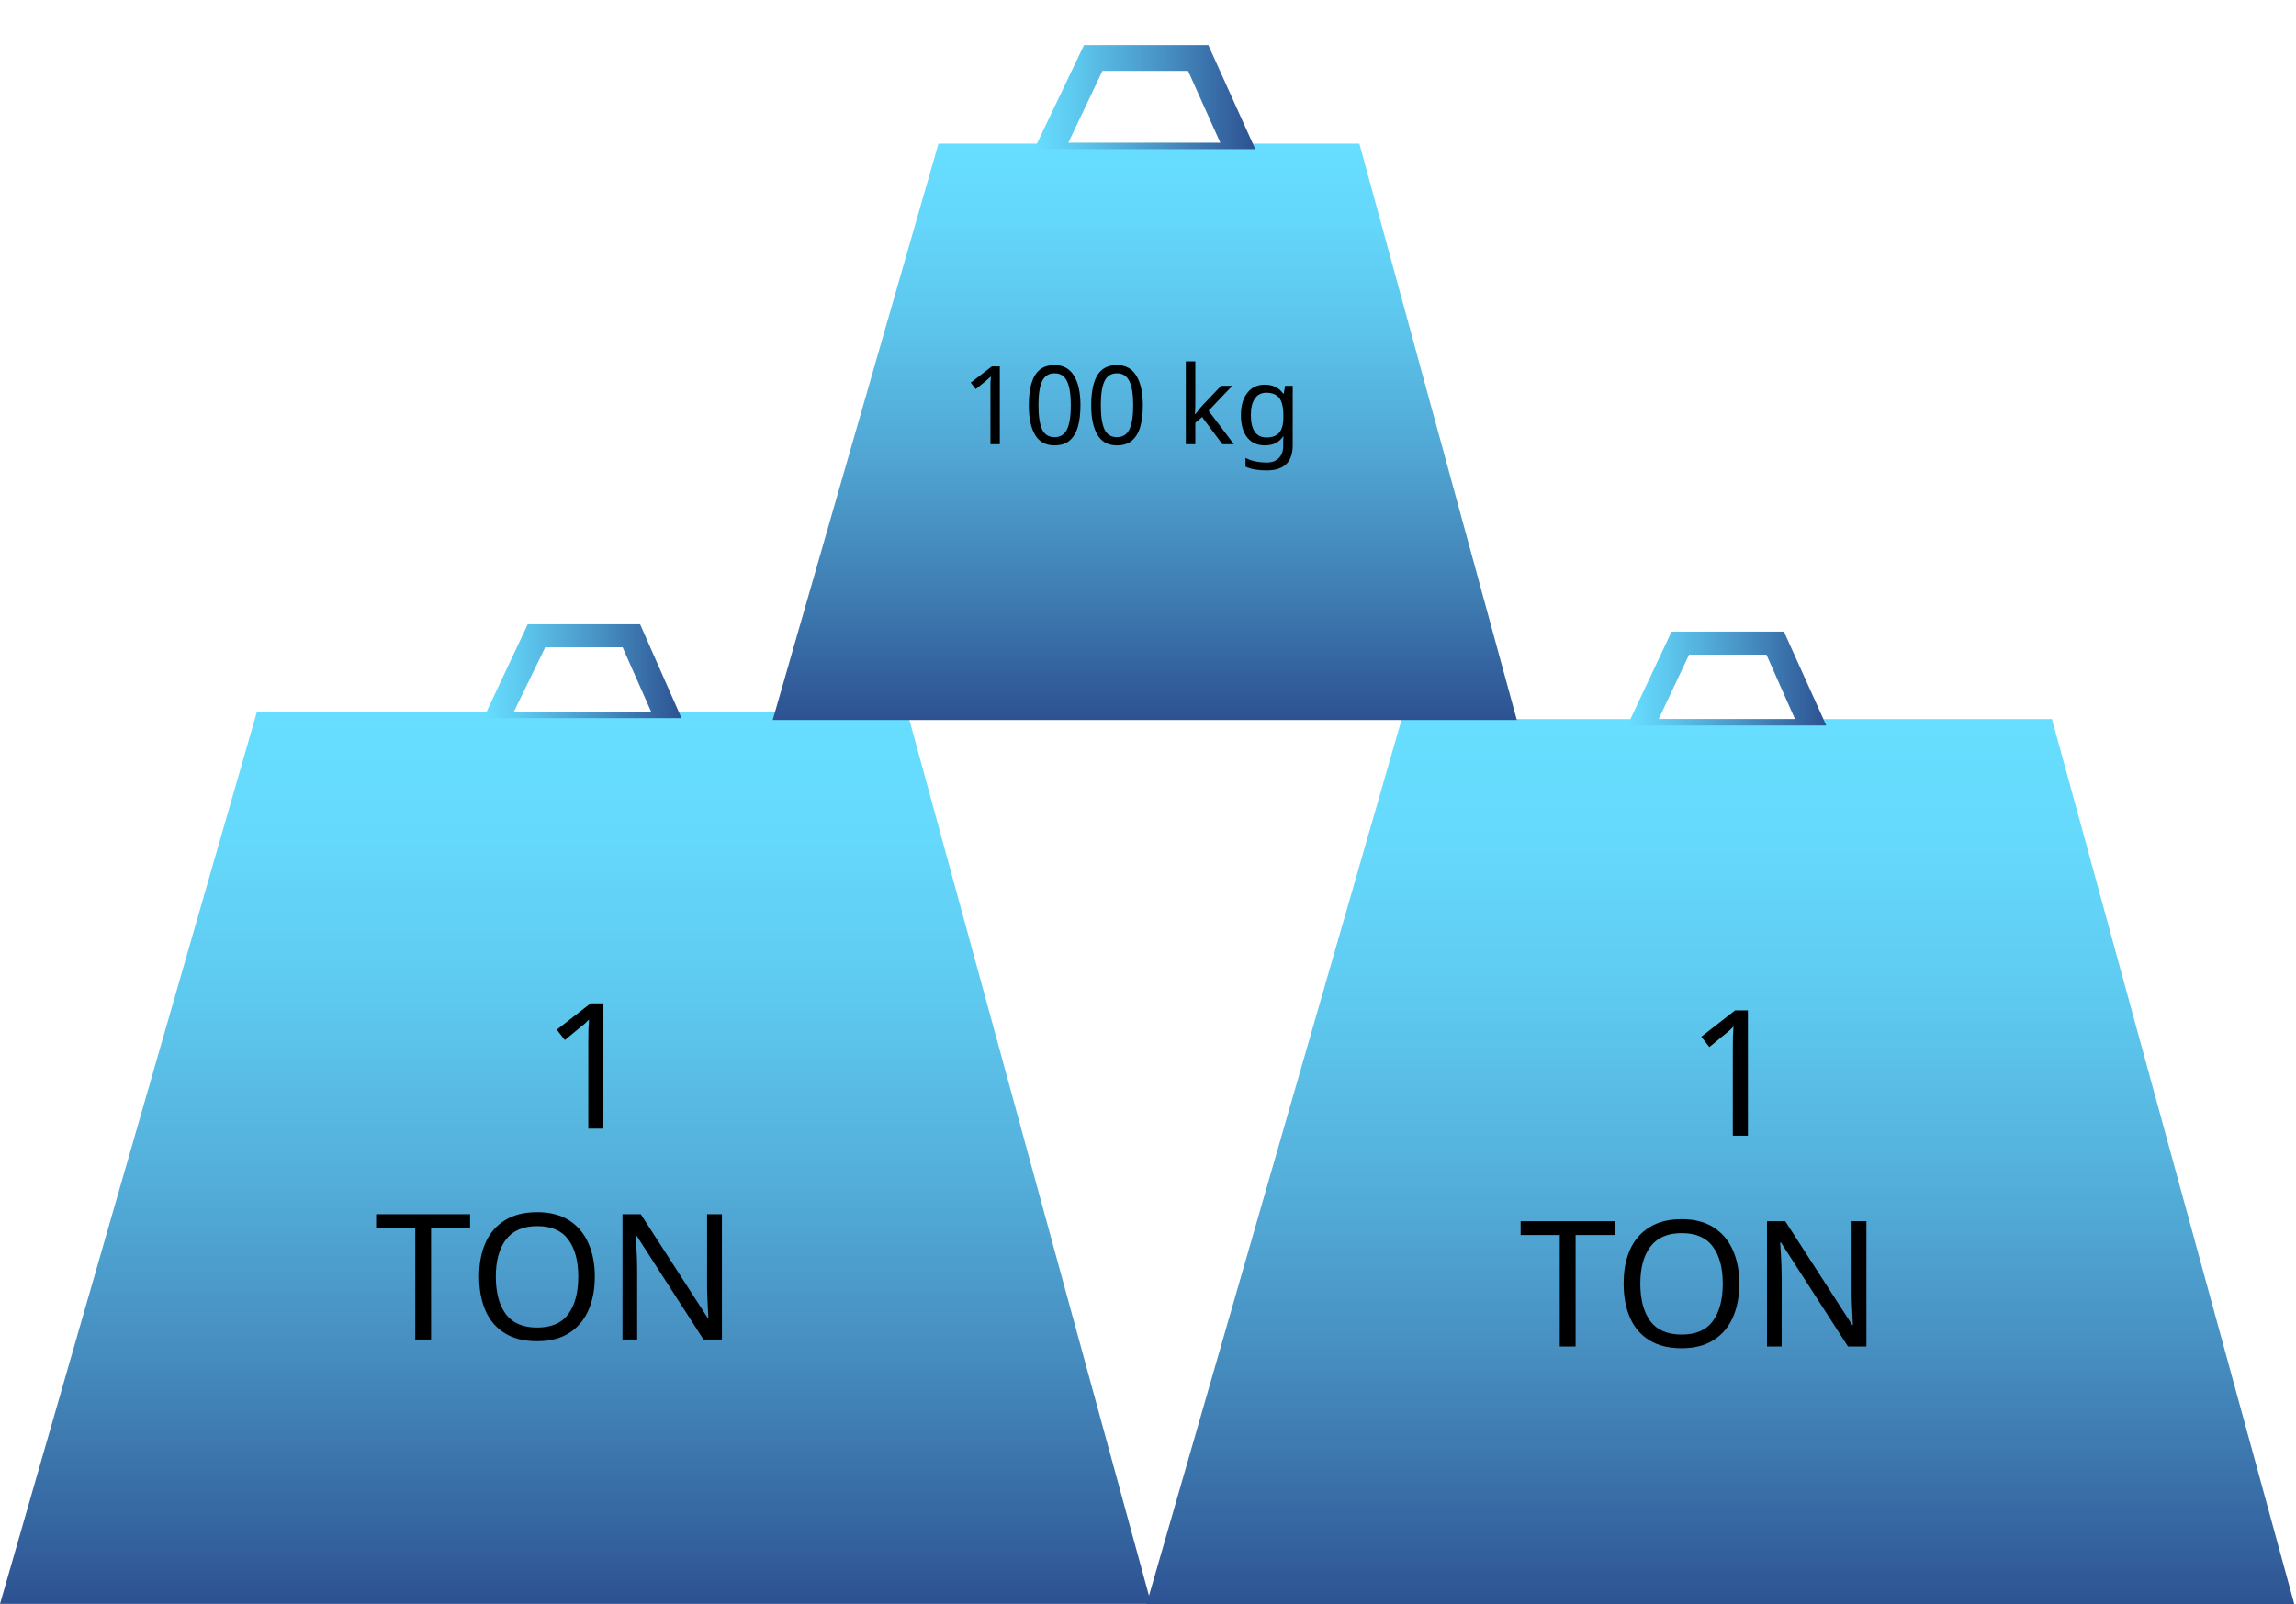
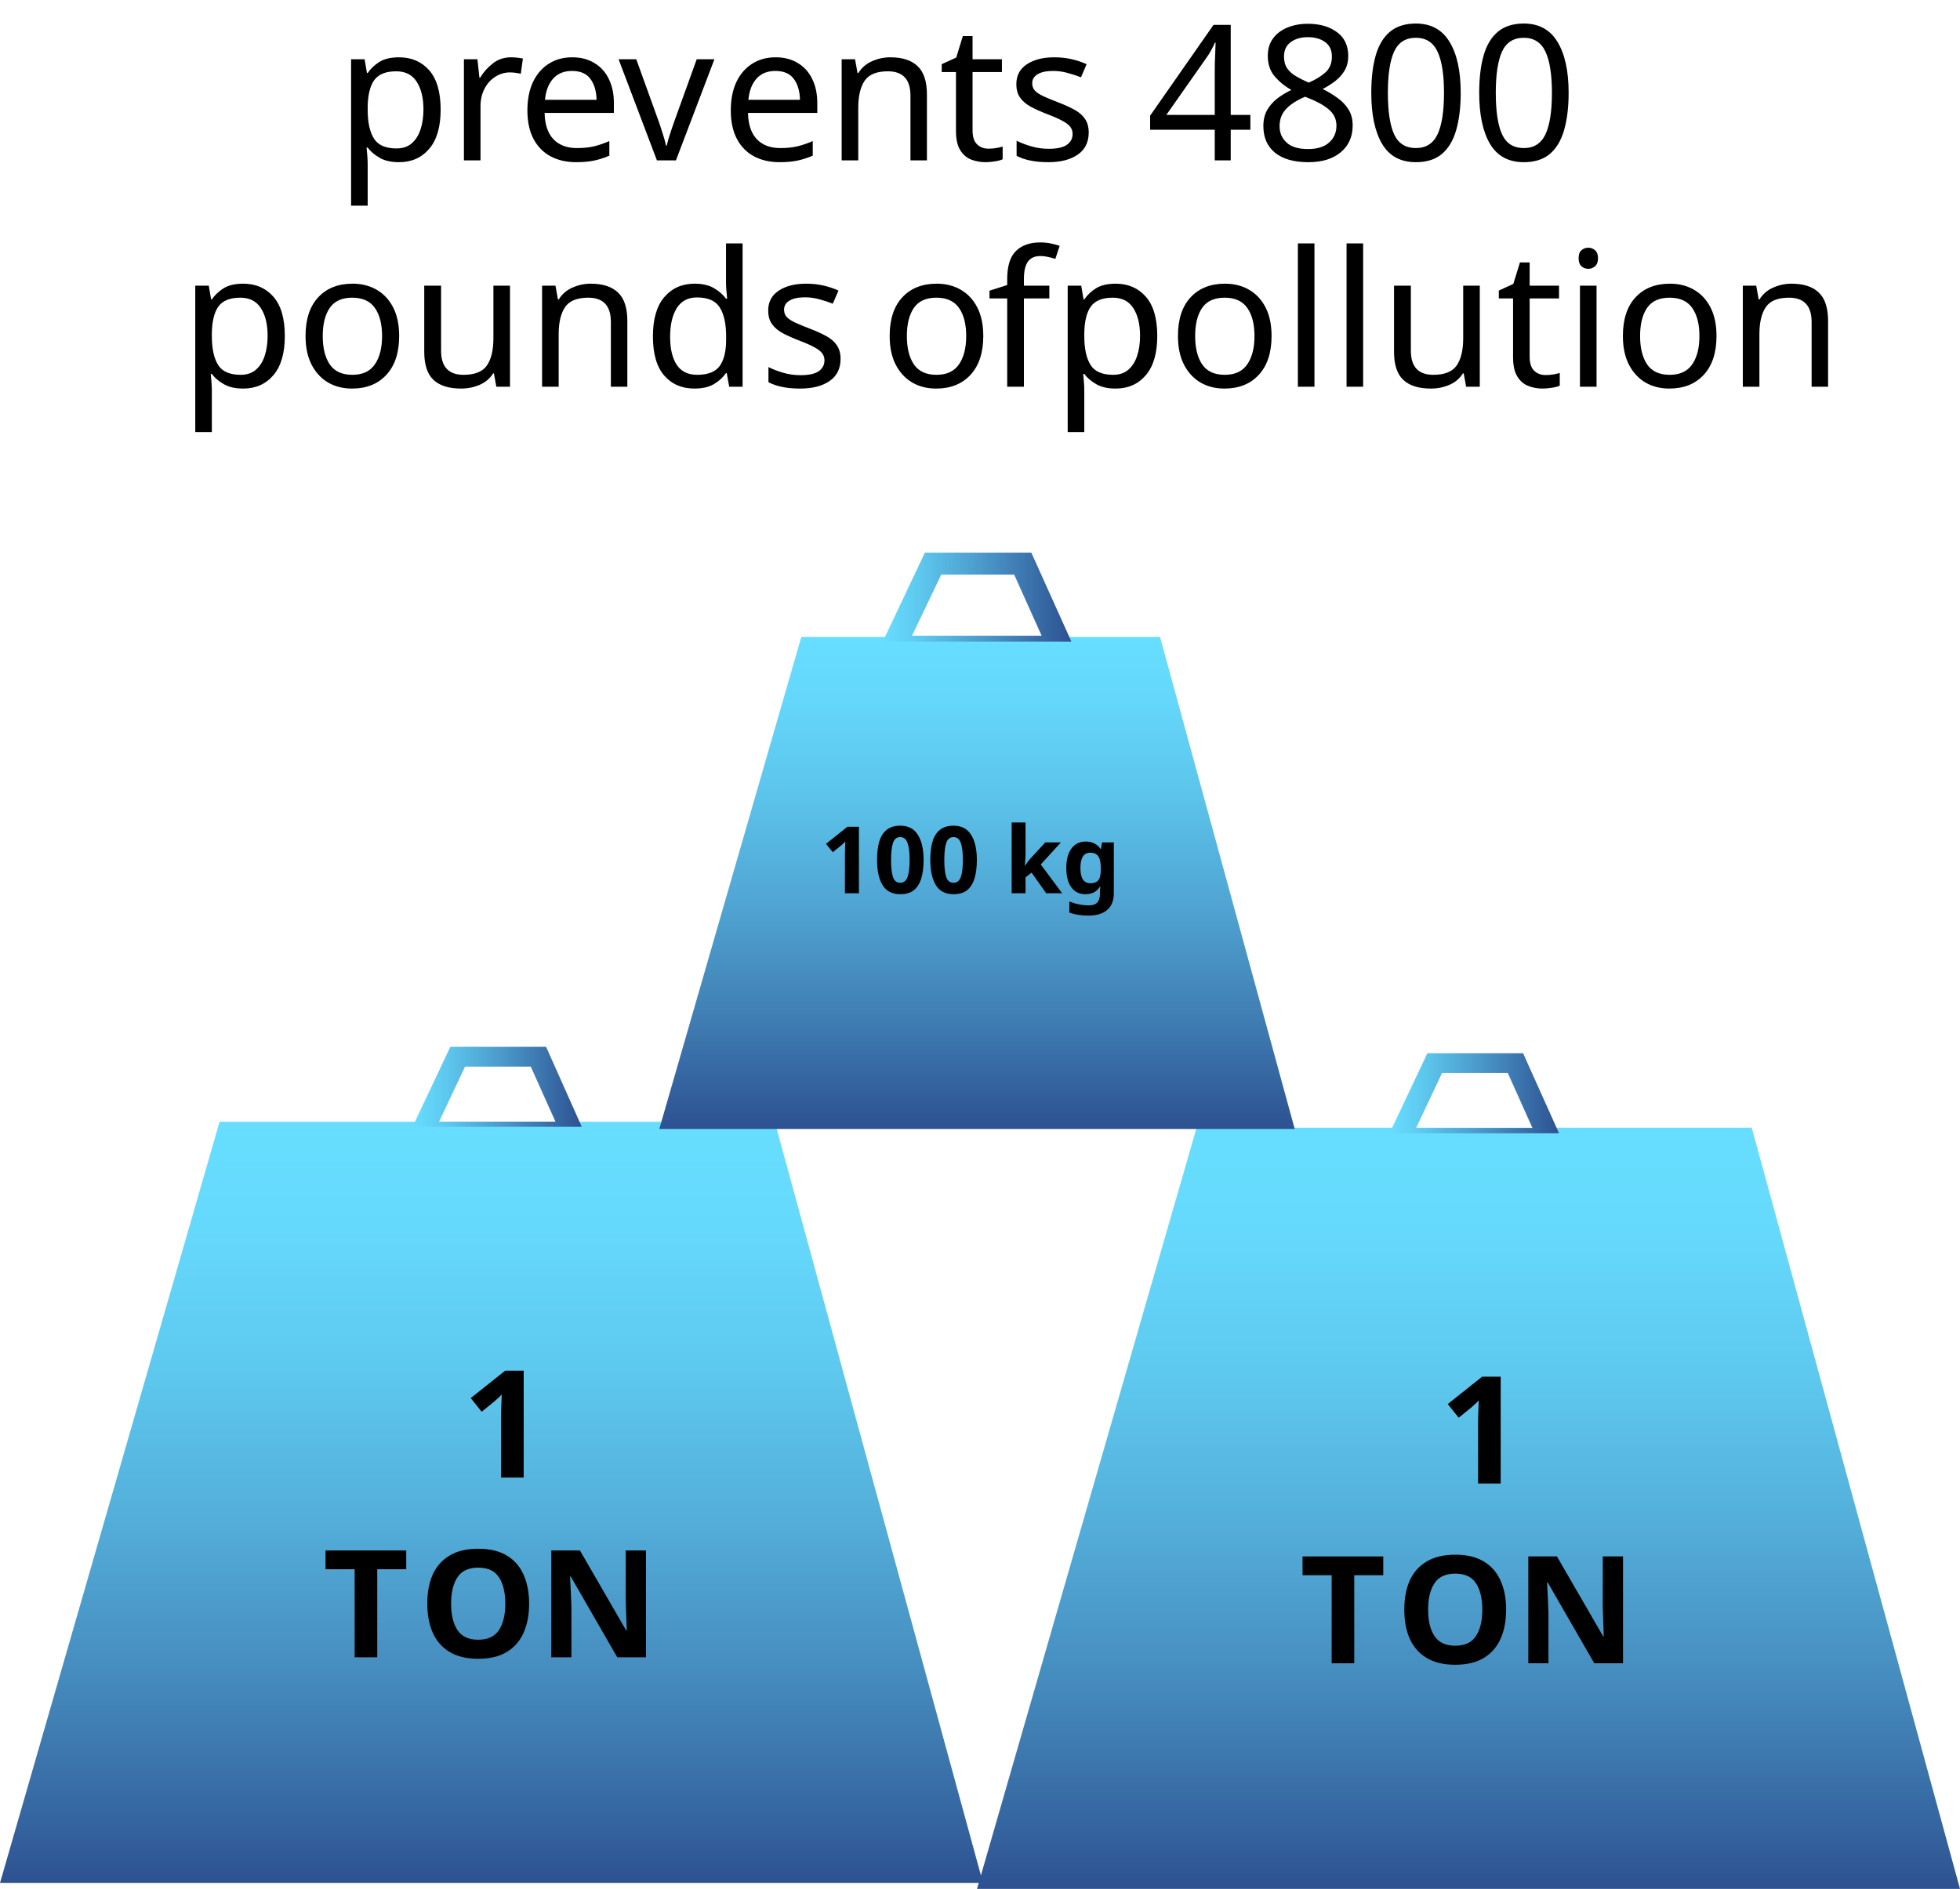
- <svg xmlns="http://www.w3.org/2000/svg" version="1.1" id="Layer_1" x="0px" y="0px" viewBox="0 0 249.3 174.2" style="enable-background:new 0 0 249.3 174.2;" xml:space="preserve">
-   <style type="text/css">
- 	.st0{fill:url(#SVGID_1_);}
- 	.st1{fill:url(#SVGID_2_);}
- 	.st2{font-family:'ProzaLibre-Bold';}
- 	.st3{font-size:19.055px;}
- 	.st4{fill:url(#SVGID_3_);}
- 	.st5{fill:url(#SVGID_4_);}
- 	.st6{fill:url(#SVGID_5_);}
- 	.st7{font-size:11.843px;}
- 	.st8{fill:url(#SVGID_6_);}
- </style>
-   <g id="over-2-ton">
-     <g id="one-ton_1_">
-       <linearGradient id="SVGID_1_" gradientUnits="userSpaceOnUse" x1="186.785" y1="78.081" x2="186.785" y2="174.922">
-         <stop offset="0" style="stop-color:#67DEFF" />
-         <stop offset="0.141" style="stop-color:#65D9FB" />
-         <stop offset="0.318" style="stop-color:#5EC9EF" />
-         <stop offset="0.512" style="stop-color:#54B0DB" />
-         <stop offset="0.72" style="stop-color:#468DBF" />
-         <stop offset="0.937" style="stop-color:#33609C" />
-         <stop offset="1" style="stop-color:#2D5191" />
-       </linearGradient>
-       <polygon class="st0" points="249.3,174.9 124.3,174.9 152.2,78.1 222.8,78.1   " />
-       <linearGradient id="SVGID_2_" gradientUnits="userSpaceOnUse" x1="176.735" y1="73.644" x2="198.3" y2="73.644">
-         <stop offset="0" style="stop-color:#67DEFF" />
-         <stop offset="0.187" style="stop-color:#5EC9EF" />
-         <stop offset="0.574" style="stop-color:#4893C5" />
-         <stop offset="1" style="stop-color:#2D5191" />
-       </linearGradient>
-       <path class="st1" d="M193.7,68.6h-12.2l-4.8,10.2h21.6L193.7,68.6z M183.4,71.1h8.4l3.1,7h-14.8L183.4,71.1z" />
-       <text transform="matrix(1 0 0 1 183.0241 123.3466)">
-         <tspan x="0" y="0" class="st2 st3">1</tspan>
-         <tspan x="-18.1" y="22.9" class="st2 st3">TON</tspan>
+ <svg xmlns="http://www.w3.org/2000/svg" xmlns:xlink="http://www.w3.org/1999/xlink" viewBox="0 0 249.3 240.31">
+   <defs>
+     <style>.cls-1{fill:url(#linear-gradient);}.cls-2{fill:url(#linear-gradient-2);}.cls-3{font-size:19.05px;}.cls-3,.cls-8{font-family:ProzaLibre-Bold, Proza Libre;font-weight:700;}.cls-4{letter-spacing:-0.04em;}.cls-5{fill:url(#linear-gradient-3);}.cls-6{fill:url(#linear-gradient-4);}.cls-7{fill:url(#linear-gradient-5);}.cls-8{font-size:11.84px;}.cls-9{fill:url(#linear-gradient-6);}.cls-10{font-size:24px;font-family:Rubik-Regular, Rubik;}.cls-11{letter-spacing:-0.01em;}.cls-12{letter-spacing:-0.02em;}.cls-13{letter-spacing:-0.02em;}.cls-14{letter-spacing:0em;}.cls-15{letter-spacing:-0.01em;}.cls-16{letter-spacing:0em;}.cls-17{letter-spacing:-0.01em;}</style>
+     <linearGradient id="linear-gradient" x1="186.78" y1="143.47" x2="186.78" y2="240.31" gradientUnits="userSpaceOnUse">
+       <stop offset="0" stop-color="#67deff" />
+       <stop offset="0.14" stop-color="#65d9fb" />
+       <stop offset="0.32" stop-color="#5ec9ef" />
+       <stop offset="0.51" stop-color="#54b0db" />
+       <stop offset="0.72" stop-color="#468dbf" />
+       <stop offset="0.94" stop-color="#33609c" />
+       <stop offset="1" stop-color="#2d5191" />
+     </linearGradient>
+     <linearGradient id="linear-gradient-2" x1="176.74" y1="139.04" x2="198.3" y2="139.04" gradientUnits="userSpaceOnUse">
+       <stop offset="0" stop-color="#67deff" />
+       <stop offset="0.19" stop-color="#5ec9ef" />
+       <stop offset="0.57" stop-color="#4893c5" />
+       <stop offset="1" stop-color="#2d5191" />
+     </linearGradient>
+     <linearGradient id="linear-gradient-3" x1="62.52" y1="142.71" x2="62.52" y2="239.55" xlink:href="#linear-gradient" />
+     <linearGradient id="linear-gradient-4" x1="52.47" y1="138.27" x2="74.03" y2="138.27" xlink:href="#linear-gradient-2" />
+     <linearGradient id="linear-gradient-5" x1="124.27" y1="81.04" x2="124.27" y2="143.63" gradientUnits="userSpaceOnUse">
+       <stop offset="0" stop-color="#67deff" />
+       <stop offset="0.13" stop-color="#64d7fa" />
+       <stop offset="0.32" stop-color="#5cc4eb" />
+       <stop offset="0.54" stop-color="#50a5d3" />
+       <stop offset="0.79" stop-color="#3e7bb1" />
+       <stop offset="1" stop-color="#2d5191" />
+     </linearGradient>
+     <linearGradient id="linear-gradient-6" x1="112.28" y1="75.97" x2="136.26" y2="75.97" xlink:href="#linear-gradient-2" />
+   </defs>
+   <g id="Layer_2" data-name="Layer 2">
+     <g id="Layer_2-2" data-name="Layer 2">
+       <g id="over-2-ton">
+         <g id="one-ton">
+           <polygon class="cls-1" points="249.3 240.31 124.27 240.31 152.2 143.47 222.81 143.47 249.3 240.31" />
+           <path class="cls-2" d="M193.73,134H181.55l-4.81,10.18H198.3Zm-10.31,2.51h8.36l3.14,7h-14.8Z" />
+           <text class="cls-3" transform="translate(183.02 188.74)">1<tspan class="cls-4" x="-17.72" y="22.87">T</tspan>
+             <tspan x="-5.51" y="22.87">ON</tspan>
+           </text>
+         </g>
+         <g id="one-ton-2" data-name="one-ton">
+           <polygon class="cls-5" points="125.03 239.55 0 239.55 27.93 142.71 98.54 142.71 125.03 239.55" />
+           <path class="cls-6" d="M69.46,133.18H57.28l-4.81,10.18H74ZM59.15,135.7h8.36l3.14,7H55.85Z" />
+           <text class="cls-3" transform="translate(58.75 187.98)">1<tspan class="cls-4" x="-17.72" y="22.87">T</tspan>
+             <tspan x="-5.51" y="22.87">ON</tspan>
+           </text>
+         </g>
+         <g id="_100-kg" data-name="100-kg">
+           <polygon class="cls-7" points="164.68 143.63 83.86 143.63 101.92 81.04 147.55 81.04 164.68 143.63" />
+           <text class="cls-8" transform="translate(104.36 113.64)">100 kg</text>
+           <path class="cls-9" d="M131.18,70.31H117.64l-5.36,11.32h24Zm-11.46,2.8H129l3.49,7.77H116Z" />
+         </g>
+       </g>
+       <text class="cls-10" transform="translate(42.61 20.4)">p<tspan class="cls-11" x="14.35" y="0">r</tspan>
+         <tspan class="cls-12" x="23.16" y="0">e</tspan>
+         <tspan class="cls-13" x="36.07" y="0">v</tspan>
+         <tspan class="cls-14" x="49.03" y="0">e</tspan>
+         <tspan class="cls-15" x="62.4" y="0">n</tspan>
+         <tspan class="cls-16" x="76.78" y="0">ts 4800</tspan>
+         <tspan x="-26.06" y="28.8" xml:space="preserve"> pounds </tspan>
+         <tspan class="cls-17" x="69.24" y="28.8">o</tspan>
+         <tspan x="82.89" y="28.8">fpollution</tspan>
      </text>
-     </g>
-     <g id="one-ton_2_">
-       <linearGradient id="SVGID_3_" gradientUnits="userSpaceOnUse" x1="62.516" y1="77.319" x2="62.516" y2="174.159">
-         <stop offset="0" style="stop-color:#67DEFF" />
-         <stop offset="0.141" style="stop-color:#65D9FB" />
-         <stop offset="0.318" style="stop-color:#5EC9EF" />
-         <stop offset="0.512" style="stop-color:#54B0DB" />
-         <stop offset="0.72" style="stop-color:#468DBF" />
-         <stop offset="0.937" style="stop-color:#33609C" />
-         <stop offset="1" style="stop-color:#2D5191" />
-       </linearGradient>
-       <polygon class="st4" points="125,174.2 0,174.2 27.9,77.3 98.5,77.3   " />
-       <linearGradient id="SVGID_4_" gradientUnits="userSpaceOnUse" x1="52.466" y1="72.881" x2="74.032" y2="72.881">
-         <stop offset="0" style="stop-color:#67DEFF" />
-         <stop offset="0.187" style="stop-color:#5EC9EF" />
-         <stop offset="0.574" style="stop-color:#4893C5" />
-         <stop offset="1" style="stop-color:#2D5191" />
-       </linearGradient>
-       <path class="st5" d="M69.5,67.8H57.3L52.5,78H74L69.5,67.8z M59.2,70.3h8.4l3.1,7H55.8L59.2,70.3z" />
-       <text transform="matrix(1 0 0 1 58.7527 122.5839)">
-         <tspan x="0" y="0" class="st2 st3">1</tspan>
-         <tspan x="-18.1" y="22.9" class="st2 st3">TON</tspan>
-       </text>
-     </g>
-     <g id="_x31_00-kg_1_">
-       <linearGradient id="SVGID_5_" gradientUnits="userSpaceOnUse" x1="124.269" y1="15.649" x2="124.269" y2="78.242">
-         <stop offset="0" style="stop-color:#67DEFF" />
-         <stop offset="0.132" style="stop-color:#64D7FA" />
-         <stop offset="0.321" style="stop-color:#5CC4EB" />
-         <stop offset="0.544" style="stop-color:#50A5D3" />
-         <stop offset="0.792" style="stop-color:#3E7BB1" />
-         <stop offset="1" style="stop-color:#2D5191" />
-       </linearGradient>
-       <polygon class="st6" points="164.7,78.2 83.9,78.2 101.9,15.6 147.6,15.6   " />
-       <text transform="matrix(1 0 0 1 104.3552 48.246)" class="st2 st7">100 kg</text>
-       <linearGradient id="SVGID_6_" gradientUnits="userSpaceOnUse" x1="112.282" y1="10.58" x2="136.256" y2="10.58">
-         <stop offset="0" style="stop-color:#67DEFF" />
-         <stop offset="0.187" style="stop-color:#5EC9EF" />
-         <stop offset="0.574" style="stop-color:#4893C5" />
-         <stop offset="1" style="stop-color:#2D5191" />
-       </linearGradient>
-       <path class="st8" d="M131.2,4.9h-13.5l-5.4,11.3h24L131.2,4.9z M119.7,7.7h9.3l3.5,7.8H116L119.7,7.7z" />
    </g>
  </g>
</svg>
